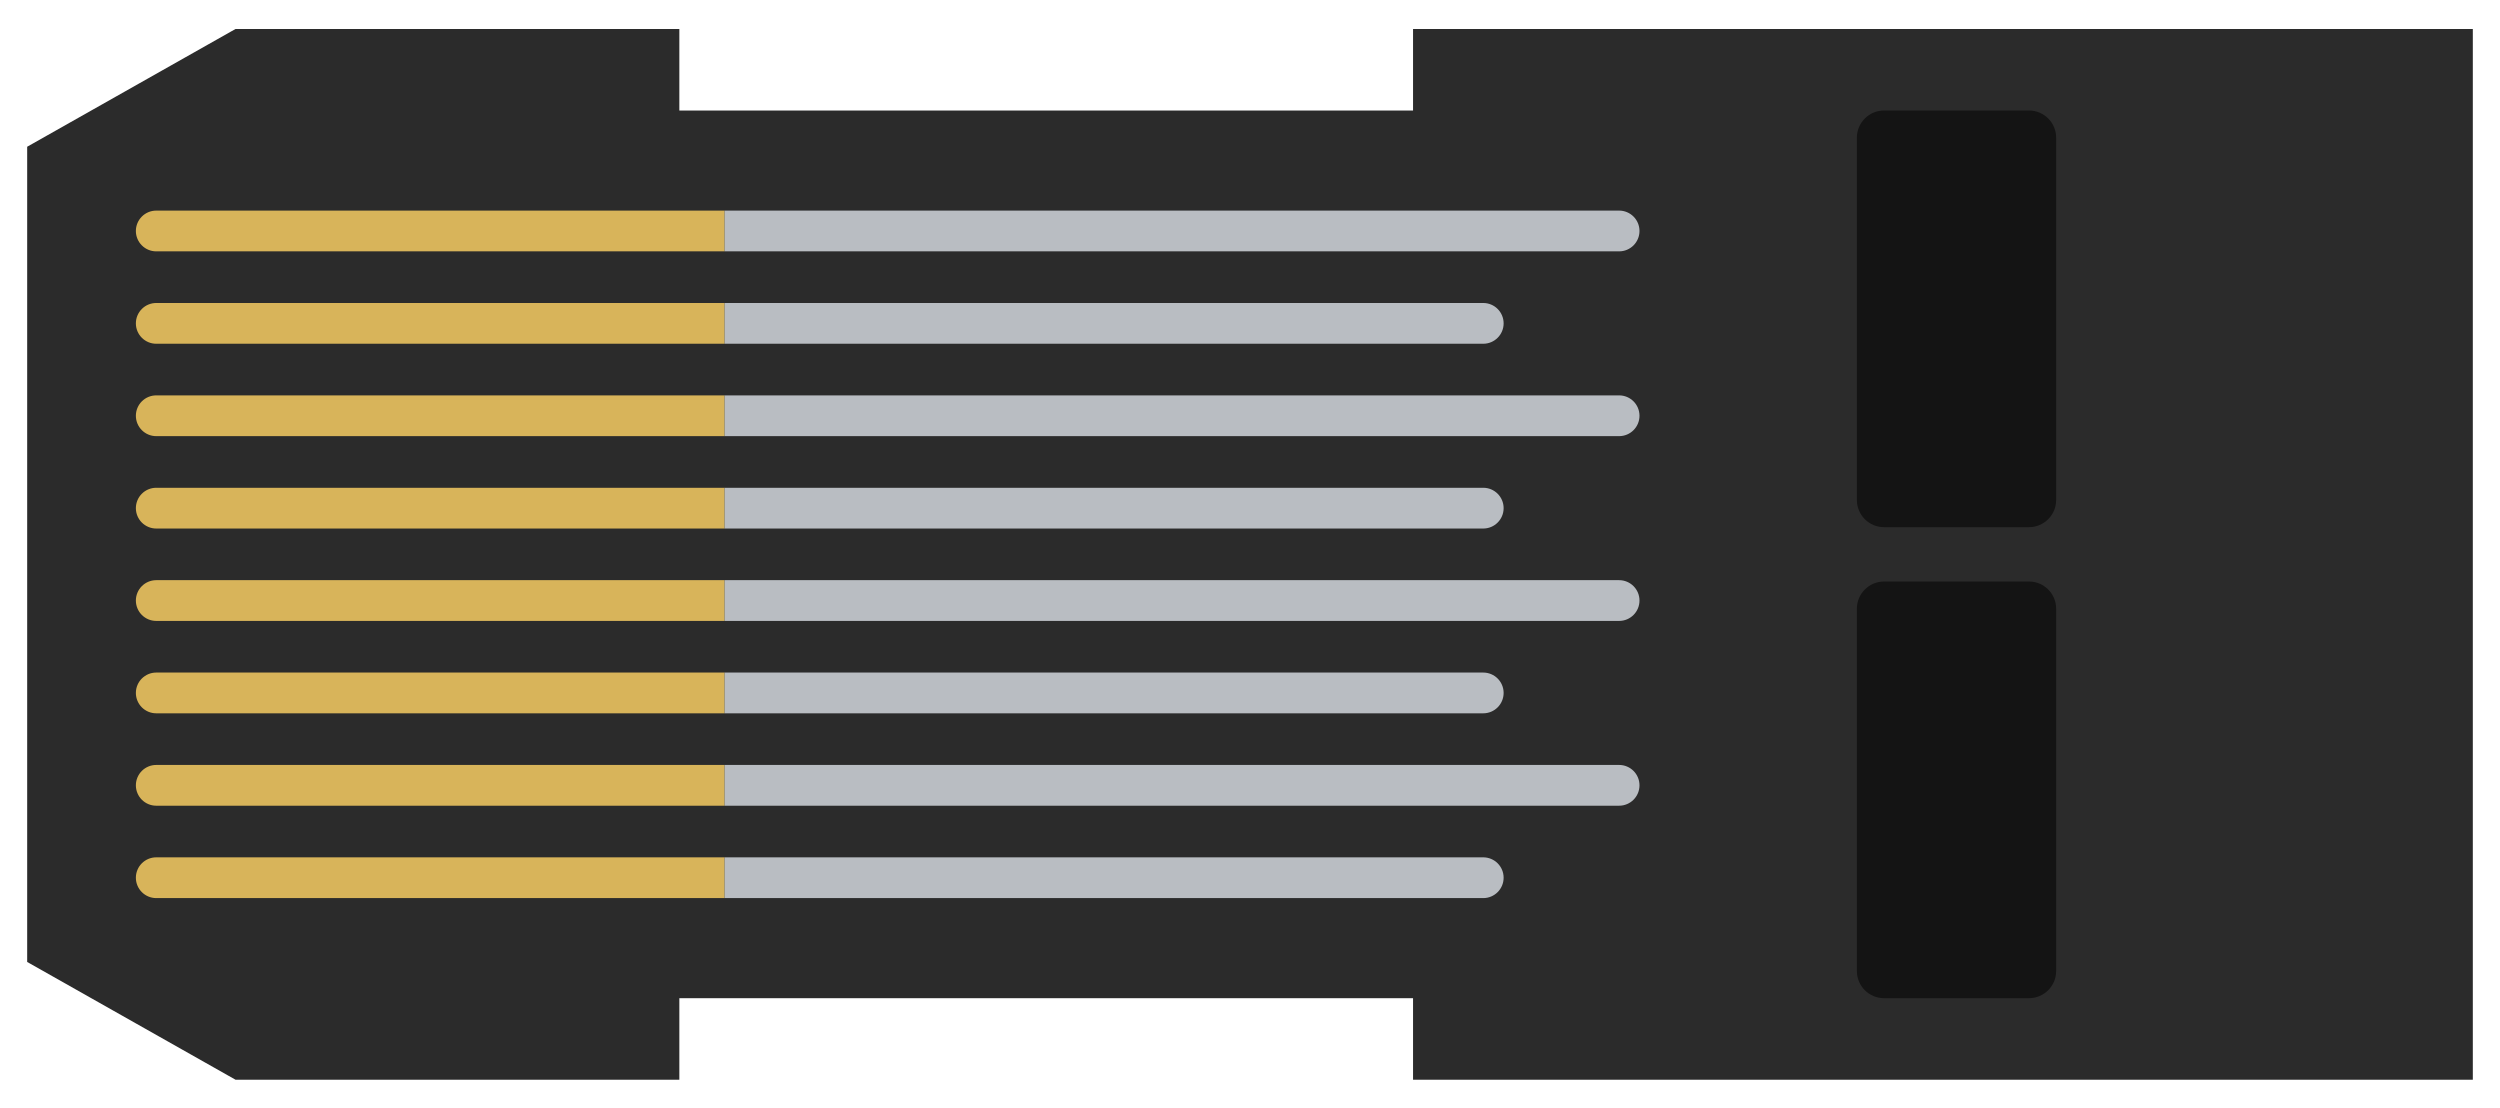
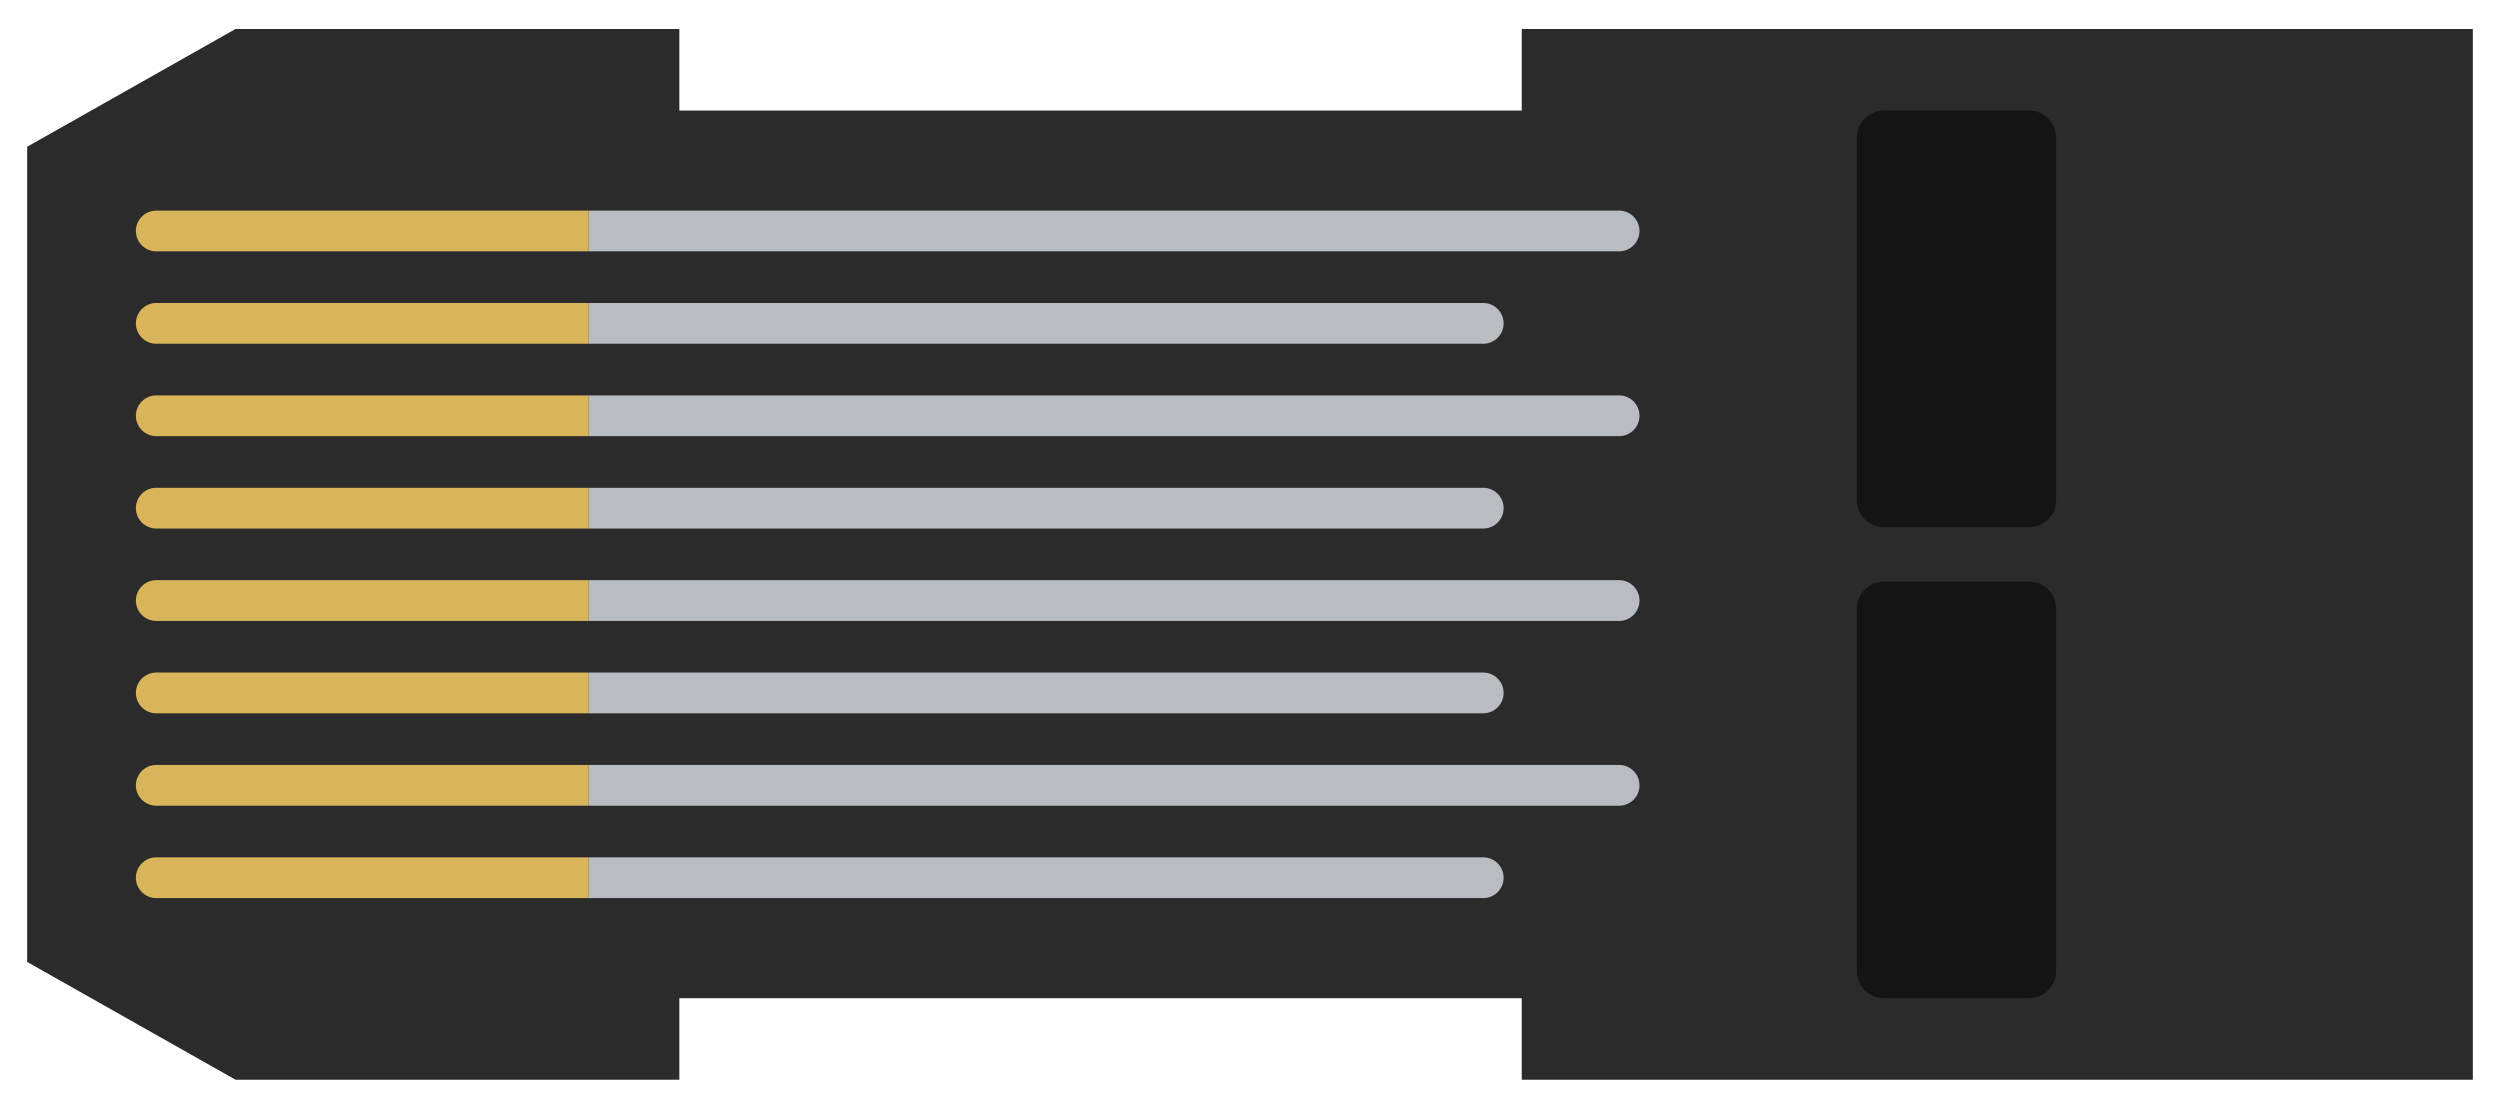
<svg xmlns="http://www.w3.org/2000/svg" width="27.60mm" height="12.23mm" viewBox="-13.80 -6.12 27.60 12.23">
  <g id="icon">
-     <path d="M -11.2 -5.8 L -6.3 -5.8 L -6.3 -4.9 L 1.8 -4.9 L 1.8 -5.8 L 13.5 -5.8 L 13.5 5.8 L 1.8 5.8 L 1.8 4.9 L -6.3 4.9 L -6.3 5.8 L -11.2 5.8 L -13.5 4.5 L -13.5 -4.5 Z" fill="#2b2b2b" stroke="none" />
-     <path d="M -5.800 -3.795 L -12.075 -3.795 A 0.225 0.225 0 0 0 -12.075 -3.345 L -5.800 -3.345 Z" fill="#d8b45a" stroke="none" />
-     <path d="M -5.800 -3.795 L 4.075 -3.795 A 0.225 0.225 0 0 1 4.075 -3.345 L -5.800 -3.345 Z" fill="#b9bdc2" stroke="none" />
-     <path d="M -5.800 -2.775 L -12.075 -2.775 A 0.225 0.225 0 0 0 -12.075 -2.325 L -5.800 -2.325 Z" fill="#d8b45a" stroke="none" />
-     <path d="M -5.800 -2.775 L 2.575 -2.775 A 0.225 0.225 0 0 1 2.575 -2.325 L -5.800 -2.325 Z" fill="#b9bdc2" stroke="none" />
-     <path d="M -5.800 -1.755 L -12.075 -1.755 A 0.225 0.225 0 0 0 -12.075 -1.305 L -5.800 -1.305 Z" fill="#d8b45a" stroke="none" />
-     <path d="M -5.800 -1.755 L 4.075 -1.755 A 0.225 0.225 0 0 1 4.075 -1.305 L -5.800 -1.305 Z" fill="#b9bdc2" stroke="none" />
-     <path d="M -5.800 -0.735 L -12.075 -0.735 A 0.225 0.225 0 0 0 -12.075 -0.285 L -5.800 -0.285 Z" fill="#d8b45a" stroke="none" />
-     <path d="M -5.800 -0.735 L 2.575 -0.735 A 0.225 0.225 0 0 1 2.575 -0.285 L -5.800 -0.285 Z" fill="#b9bdc2" stroke="none" />
-     <path d="M -5.800 0.285 L -12.075 0.285 A 0.225 0.225 0 0 0 -12.075 0.735 L -5.800 0.735 Z" fill="#d8b45a" stroke="none" />
-     <path d="M -5.800 0.285 L 4.075 0.285 A 0.225 0.225 0 0 1 4.075 0.735 L -5.800 0.735 Z" fill="#b9bdc2" stroke="none" />
-     <path d="M -5.800 1.305 L -12.075 1.305 A 0.225 0.225 0 0 0 -12.075 1.755 L -5.800 1.755 Z" fill="#d8b45a" stroke="none" />
-     <path d="M -5.800 1.305 L 2.575 1.305 A 0.225 0.225 0 0 1 2.575 1.755 L -5.800 1.755 Z" fill="#b9bdc2" stroke="none" />
-     <path d="M -5.800 2.325 L -12.075 2.325 A 0.225 0.225 0 0 0 -12.075 2.775 L -5.800 2.775 Z" fill="#d8b45a" stroke="none" />
-     <path d="M -5.800 2.325 L 4.075 2.325 A 0.225 0.225 0 0 1 4.075 2.775 L -5.800 2.775 Z" fill="#b9bdc2" stroke="none" />
-     <path d="M -5.800 3.345 L -12.075 3.345 A 0.225 0.225 0 0 0 -12.075 3.795 L -5.800 3.795 Z" fill="#d8b45a" stroke="none" />
-     <path d="M -5.800 3.345 L 2.575 3.345 A 0.225 0.225 0 0 1 2.575 3.795 L -5.800 3.795 Z" fill="#b9bdc2" stroke="none" />
+     <path d="M -11.2 -5.8 L -6.3 -5.8 L -6.3 -4.9 L 3.0 -4.9 L 3.0 -5.8 L 13.5 -5.8 L 13.5 5.8 L 3.0 5.8 L 3.0 4.9 L -6.3 4.9 L -6.3 5.8 L -11.2 5.8 L -13.5 4.5 L -13.5 -4.5 Z" fill="#2b2b2b" stroke="none" />
+     <path d="M -7.300 -3.795 L -12.075 -3.795 A 0.225 0.225 0 0 0 -12.075 -3.345 L -7.300 -3.345 Z" fill="#d8b45a" stroke="none" />
+     <path d="M -7.300 -3.795 L 4.075 -3.795 A 0.225 0.225 0 0 1 4.075 -3.345 L -7.300 -3.345 Z" fill="#b9bdc2" stroke="none" />
+     <path d="M -7.300 -2.775 L -12.075 -2.775 A 0.225 0.225 0 0 0 -12.075 -2.325 L -7.300 -2.325 Z" fill="#d8b45a" stroke="none" />
+     <path d="M -7.300 -2.775 L 2.575 -2.775 A 0.225 0.225 0 0 1 2.575 -2.325 L -7.300 -2.325 Z" fill="#b9bdc2" stroke="none" />
+     <path d="M -7.300 -1.755 L -12.075 -1.755 A 0.225 0.225 0 0 0 -12.075 -1.305 L -7.300 -1.305 Z" fill="#d8b45a" stroke="none" />
+     <path d="M -7.300 -1.755 L 4.075 -1.755 A 0.225 0.225 0 0 1 4.075 -1.305 L -7.300 -1.305 Z" fill="#b9bdc2" stroke="none" />
+     <path d="M -7.300 -0.735 L -12.075 -0.735 A 0.225 0.225 0 0 0 -12.075 -0.285 L -7.300 -0.285 Z" fill="#d8b45a" stroke="none" />
+     <path d="M -7.300 -0.735 L 2.575 -0.735 A 0.225 0.225 0 0 1 2.575 -0.285 L -7.300 -0.285 Z" fill="#b9bdc2" stroke="none" />
+     <path d="M -7.300 0.285 L -12.075 0.285 A 0.225 0.225 0 0 0 -12.075 0.735 L -7.300 0.735 Z" fill="#d8b45a" stroke="none" />
+     <path d="M -7.300 0.285 L 4.075 0.285 A 0.225 0.225 0 0 1 4.075 0.735 L -7.300 0.735 Z" fill="#b9bdc2" stroke="none" />
+     <path d="M -7.300 1.305 L -12.075 1.305 A 0.225 0.225 0 0 0 -12.075 1.755 L -7.300 1.755 Z" fill="#d8b45a" stroke="none" />
+     <path d="M -7.300 1.305 L 2.575 1.305 A 0.225 0.225 0 0 1 2.575 1.755 L -7.300 1.755 Z" fill="#b9bdc2" stroke="none" />
+     <path d="M -7.300 2.325 L -12.075 2.325 A 0.225 0.225 0 0 0 -12.075 2.775 L -7.300 2.775 Z" fill="#d8b45a" stroke="none" />
+     <path d="M -7.300 2.325 L 4.075 2.325 A 0.225 0.225 0 0 1 4.075 2.775 L -7.300 2.775 Z" fill="#b9bdc2" stroke="none" />
+     <path d="M -7.300 3.345 L -12.075 3.345 A 0.225 0.225 0 0 0 -12.075 3.795 L -7.300 3.795 Z" fill="#d8b45a" stroke="none" />
+     <path d="M -7.300 3.345 L 2.575 3.345 A 0.225 0.225 0 0 1 2.575 3.795 L -7.300 3.795 Z" fill="#b9bdc2" stroke="none" />
    <rect x="6.70" y="-4.90" width="2.20" height="4.60" rx="0.30" fill="#141414" stroke="none" />
    <rect x="6.70" y="0.30" width="2.20" height="4.60" rx="0.30" fill="#141414" stroke="none" />
  </g>
</svg>
